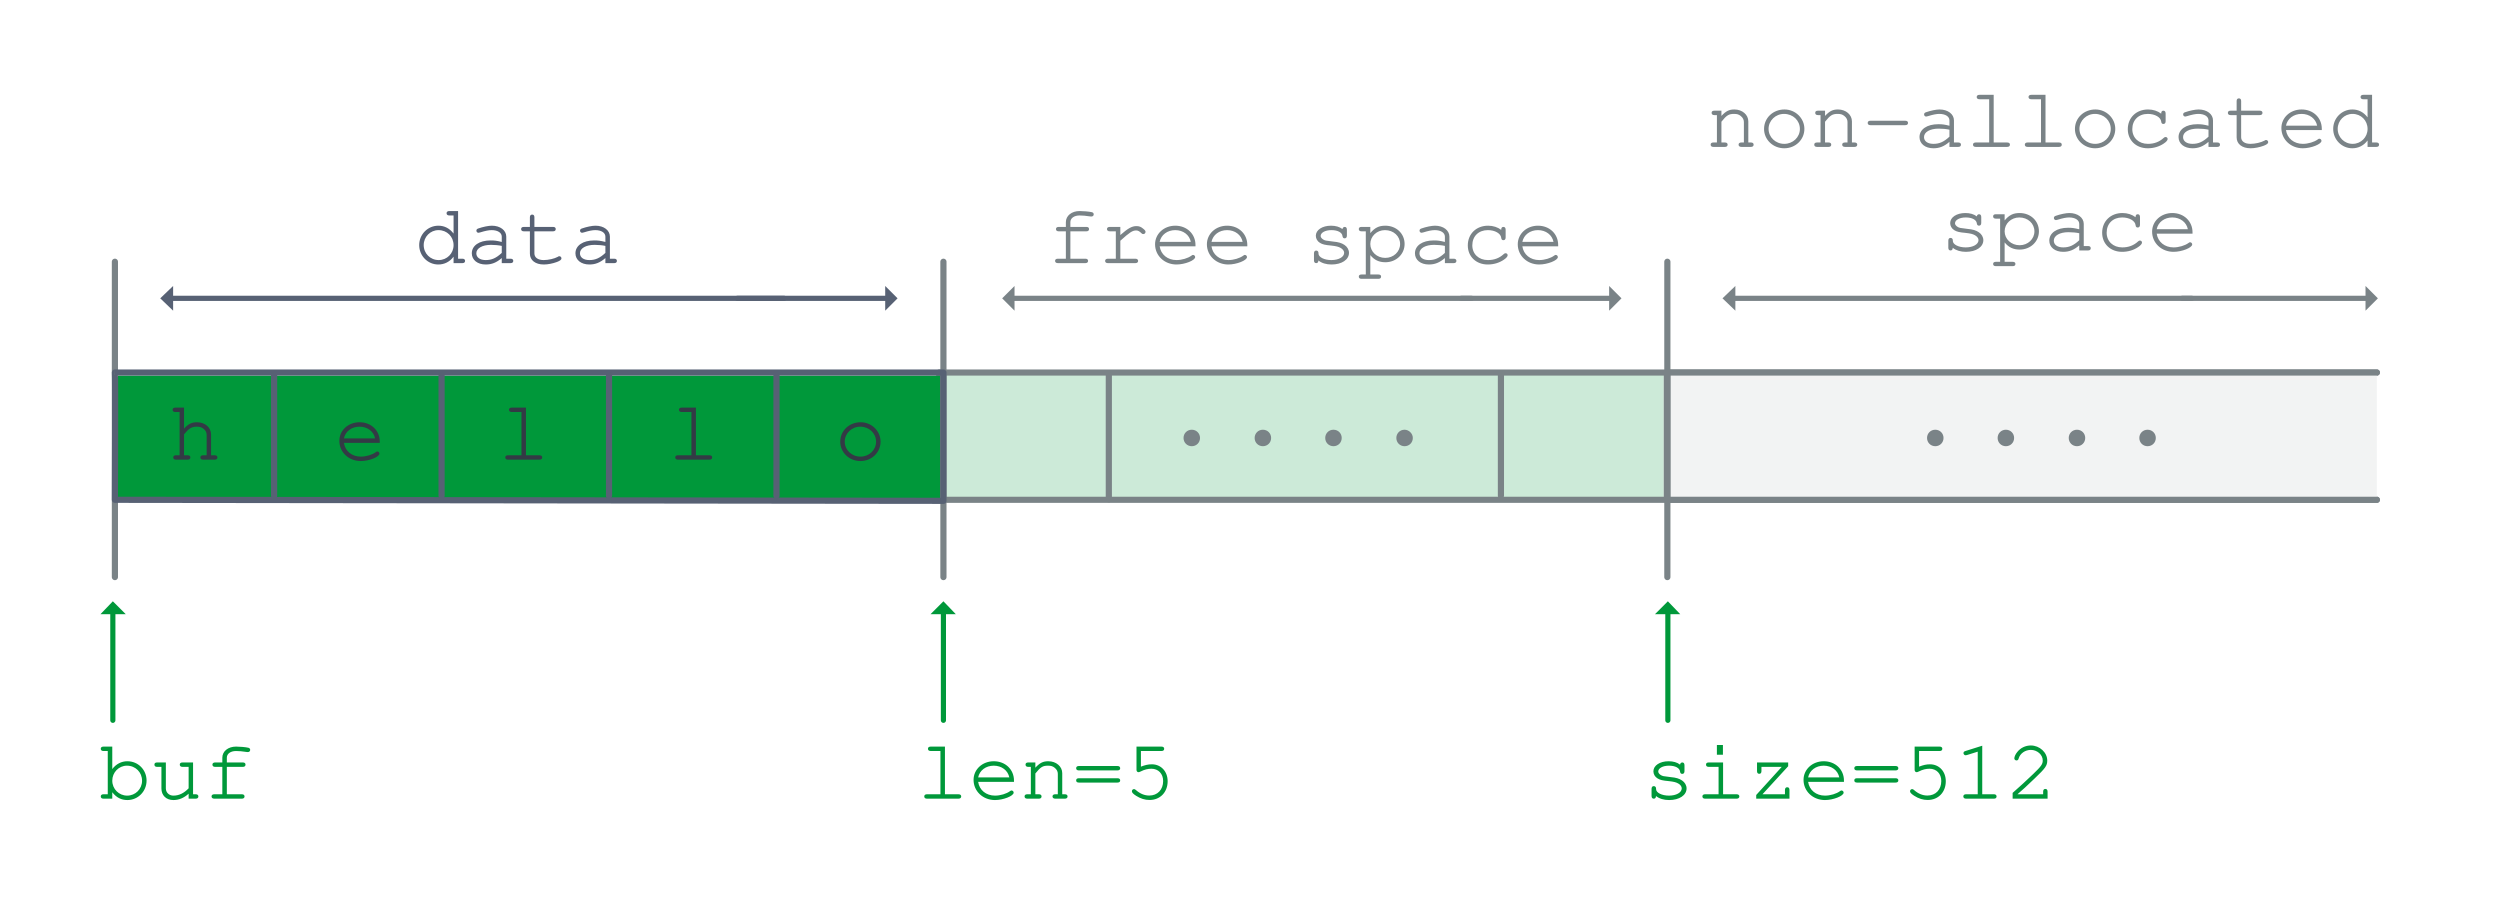
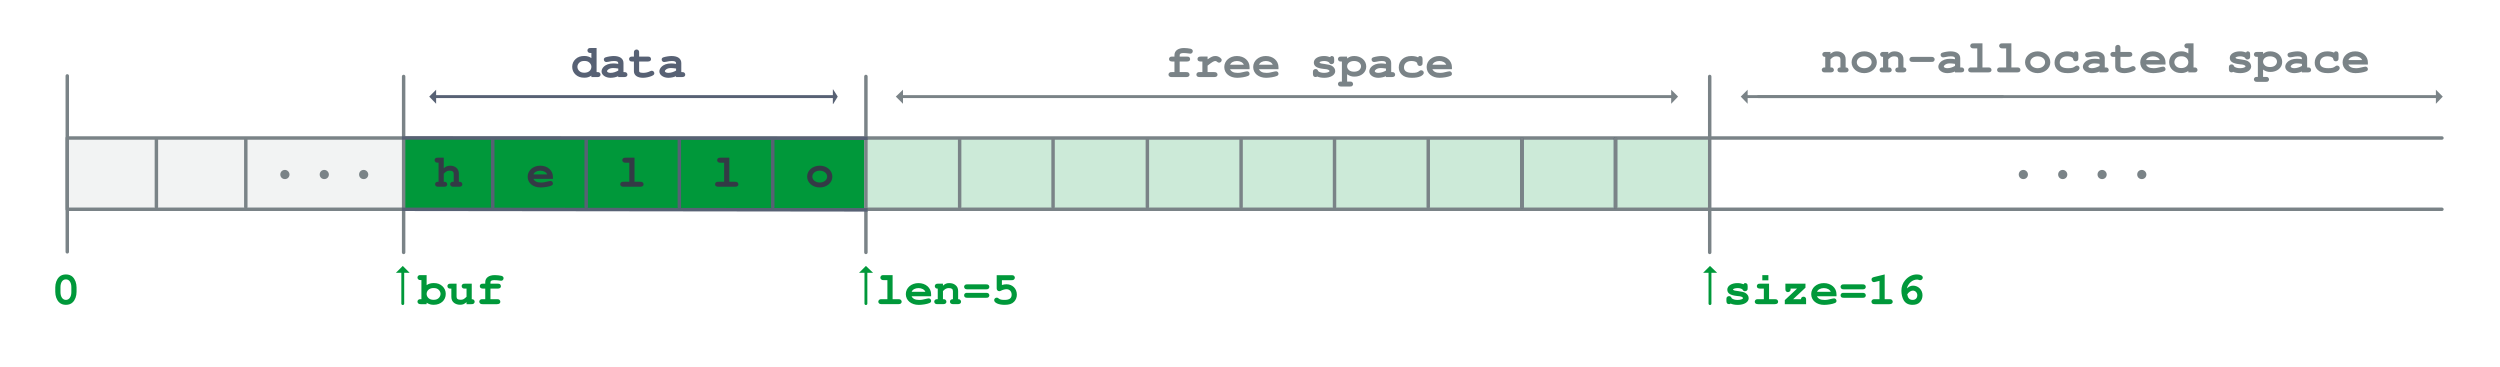
- <svg xmlns="http://www.w3.org/2000/svg" version="1.1" id="Layer_1" x="0px" y="0px" viewBox="0 0 485.2 176.9" style="enable-background:new 0 0 485.2 176.9;" xml:space="preserve">
+ <svg xmlns="http://www.w3.org/2000/svg" version="1.1" id="Layer_1" x="0px" y="0px" viewBox="0 0 869.6 127.5" style="enable-background:new 0 0 869.6 127.5;" xml:space="preserve">
  <style type="text/css">
	.st0{opacity:0.2;fill:#00983A;}
- 	.st1{fill:none;stroke:#7A8387;stroke-width:1.2;stroke-linecap:round;stroke-linejoin:round;}
- 	.st2{fill:#F2F3F3;stroke:#7A8387;stroke-width:1.198;stroke-linecap:round;stroke-linejoin:round;}
+ 	.st1{fill:#F2F3F3;}
+ 	.st2{fill:none;stroke:#7A8387;stroke-width:1.2;stroke-linecap:round;stroke-linejoin:round;}
	.st3{fill:#00983A;}
	.st4{fill:#F2F3F3;stroke:#7A8387;stroke-width:1.2;stroke-linecap:round;stroke-linejoin:round;}
	.st5{fill:none;stroke:#576174;stroke-width:1.2;stroke-linecap:round;stroke-linejoin:round;}
- 	.st6{font-family:'Courier';}
- 	.st7{font-size:16.76px;}
- 	.st8{fill:none;stroke:#00983A;stroke-linecap:round;stroke-linejoin:round;}
- 	.st9{fill:#7A8387;}
- 	.st10{fill:#576174;}
- 	.st11{fill:none;stroke:#576174;stroke-linecap:round;stroke-linejoin:round;}
- 	.st12{fill:none;stroke:#7A8387;stroke-linecap:round;stroke-linejoin:round;}
- 	.st13{enable-background:new    ;}
+ 	.st6{fill:none;stroke:#576174;stroke-width:1.2;stroke-linecap:square;stroke-linejoin:round;}
+ 	.st7{font-family:'Courier'; font-weight: bold; }
+ 	.st8{font-size:16.76px;}
+ 	.st9{fill:none;stroke:#00983A;stroke-linecap:round;stroke-linejoin:round;}
+ 	.st10{fill:#7A8387;}
+ 	.st11{fill:#576174;}
+ 	.st12{fill:none;stroke:#576174;stroke-linecap:round;stroke-linejoin:round;}
+ 	.st13{fill:none;stroke:#7A8387;stroke-linecap:round;stroke-linejoin:round;}
	.st14{fill:#333A45;}
</style>
-   <polyline class="st0" points="322.9,97 183.1,97 183.1,72.3 322.9,72.3 " />
  <g>
+     <polyline class="st0" points="595.1,72.8 300.3,72.8 300.3,48 595.1,48  " />
    <g>
      <g>
-         <polyline class="st1" points="461.3,97 182.3,97 182.3,72.3 461.3,72.3    " />
-         <polyline class="st2" points="461.3,97 323.6,97 323.6,72.3 461.3,72.3    " />
-         <polyline class="st3" points="182.5,96.7 22.3,96.7 22.3,72.9 182.5,72.9    " />
-         <line class="st4" x1="22.3" y1="50.8" x2="22.3" y2="112" />
-         <line class="st4" x1="183.1" y1="50.8" x2="183.1" y2="112" />
-         <line class="st4" x1="323.6" y1="50.8" x2="323.6" y2="112" />
-         <path class="st4" d="M461.3,97" />
-         <line class="st5" x1="53.2" y1="72.6" x2="53.2" y2="96.2" />
-         <line class="st5" x1="85.7" y1="72.6" x2="85.7" y2="96.2" />
-         <line class="st5" x1="118.2" y1="72.6" x2="118.2" y2="96.2" />
-         <line class="st5" x1="150.7" y1="72.6" x2="150.7" y2="96.2" />
-         <line class="st4" x1="215.2" y1="72.4" x2="215.2" y2="96.9" />
-         <path class="st5" d="M22.3,72.3l160.8,0v24.9L22.3,97C22.3,97,22.4,72.3,22.3,72.3z" />
-         <line class="st4" x1="323.5" y1="72.4" x2="323.5" y2="96.9" />
-         <line class="st4" x1="291.3" y1="72.6" x2="291.3" y2="96.2" />
-         <path class="st4" d="M215.2,97.2" />
-         <path class="st4" d="M215.2,73.6" />
-       </g>
-       <g>
-         <text transform="matrix(1 0 0 1 19.2741 155.0085)" class="st3 st6 st7">buf</text>
-       </g>
-       <g>
        <g>
-           <line class="st8" x1="21.9" y1="139.8" x2="21.9" y2="118.8" />
-           <g>
-             <polygon class="st3" points="19.5,119.2 24.4,119.2 21.9,116.7      " />
-           </g>
-         </g>
-       </g>
-       <g>
-         <text transform="matrix(1 0 0 1 177.9259 155.0085)" class="st3 st6 st7">len=5</text>
-       </g>
-       <g>
-         <g>
-           <line class="st8" x1="183.1" y1="139.8" x2="183.1" y2="118.8" />
-           <g>
-             <polygon class="st3" points="180.6,119.2 185.5,119.2 183.1,116.7      " />
-           </g>
-         </g>
-       </g>
-       <g>
-         <text transform="matrix(1 0 0 1 318.893 155.0085)" class="st3 st6 st7">size=512</text>
-       </g>
-       <g>
-         <g>
-           <line class="st8" x1="323.7" y1="139.8" x2="323.7" y2="118.8" />
-           <g>
-             <polygon class="st3" points="321.2,119.2 326.1,119.2 323.7,116.7      " />
-           </g>
-         </g>
-       </g>
-       <g>
-         <path class="st9" d="M232.9,85c0,0.9-0.7,1.6-1.6,1.6c-0.9,0-1.6-0.7-1.6-1.6c0-0.9,0.7-1.6,1.6-1.6S232.9,84.1,232.9,85z" />
-         <path class="st9" d="M246.7,85c0,0.9-0.7,1.6-1.6,1.6s-1.6-0.7-1.6-1.6c0-0.9,0.7-1.6,1.6-1.6S246.7,84.1,246.7,85z" />
-         <path class="st9" d="M260.4,85c0,0.9-0.7,1.6-1.6,1.6c-0.9,0-1.6-0.7-1.6-1.6c0-0.9,0.7-1.6,1.6-1.6     C259.7,83.4,260.4,84.1,260.4,85z" />
-         <path class="st9" d="M274.2,85c0,0.9-0.7,1.6-1.6,1.6c-0.9,0-1.6-0.7-1.6-1.6c0-0.9,0.7-1.6,1.6-1.6     C273.4,83.4,274.2,84.1,274.2,85z" />
-       </g>
-       <g>
-         <path class="st9" d="M377.2,85c0,0.9-0.7,1.6-1.6,1.6c-0.9,0-1.6-0.7-1.6-1.6c0-0.9,0.7-1.6,1.6-1.6S377.2,84.1,377.2,85z" />
-         <path class="st9" d="M390.9,85c0,0.9-0.7,1.6-1.6,1.6s-1.6-0.7-1.6-1.6c0-0.9,0.7-1.6,1.6-1.6C390.2,83.4,390.9,84.1,390.9,85z" />
-         <path class="st9" d="M404.7,85c0,0.9-0.7,1.6-1.6,1.6c-0.9,0-1.6-0.7-1.6-1.6c0-0.9,0.7-1.6,1.6-1.6     C404,83.4,404.7,84.1,404.7,85z" />
-         <path class="st9" d="M418.4,85c0,0.9-0.7,1.6-1.6,1.6c-0.9,0-1.6-0.7-1.6-1.6c0-0.9,0.7-1.6,1.6-1.6     C417.7,83.4,418.4,84.1,418.4,85z" />
-       </g>
-       <g>
-         <g>
-           <text transform="matrix(1 0 0 1 80.3886 51.0685)" class="st10 st6 st7">data</text>
+           <polyline class="st1" points="140.5,72.8 23.8,72.8 23.8,48 140.5,48     " />
+           <polyline class="st2" points="849.4,72.8 23.4,72.8 23.4,48 849.4,48     " />
+           <polyline class="st3" points="300.6,72.5 140.4,72.5 140.4,47.7 300.6,47.7     " />
+           <line class="st4" x1="140.4" y1="26.6" x2="140.4" y2="87.8" />
+           <line class="st4" x1="301.2" y1="26.6" x2="301.2" y2="87.8" />
+           <line class="st4" x1="594.7" y1="26.6" x2="594.7" y2="87.8" />
+           <path class="st4" d="M849.4,72.8" />
+           <line class="st5" x1="171.4" y1="48.3" x2="171.4" y2="72" />
+           <line class="st2" x1="54.4" y1="48.3" x2="54.4" y2="72" />
+           <line class="st2" x1="85.5" y1="48.3" x2="85.5" y2="72" />
+           <line class="st5" x1="203.9" y1="48.3" x2="203.9" y2="72" />
+           <line class="st5" x1="236.3" y1="48.3" x2="236.3" y2="72" />
+           <line class="st5" x1="268.8" y1="48.3" x2="268.8" y2="72" />
+           <line class="st4" x1="333.8" y1="48.3" x2="333.8" y2="72" />
+           <line class="st4" x1="366.3" y1="48.3" x2="366.3" y2="72" />
+           <line class="st4" x1="399.1" y1="48.3" x2="399.1" y2="72" />
+           <line class="st4" x1="431.7" y1="48.3" x2="431.7" y2="72" />
+           <line class="st4" x1="464.2" y1="48.3" x2="464.2" y2="72" />
+           <line class="st4" x1="496.8" y1="48.3" x2="496.8" y2="72" />
+           <line class="st5" x1="529.4" y1="48.3" x2="529.4" y2="72" />
+           <line class="st4" x1="529.4" y1="48.3" x2="529.4" y2="72" />
+           <line class="st5" x1="561.9" y1="48.3" x2="561.9" y2="72" />
+           <line class="st4" x1="562" y1="48.3" x2="562" y2="72" />
+           <line class="st6" x1="301.2" y1="73" x2="140.4" y2="72.8" />
+           <line class="st6" x1="140.4" y1="48" x2="301.2" y2="48.1" />
+           <path class="st4" d="M403.4,73" />
+           <path class="st4" d="M403.4,49.3" />
        </g>
        <g>
-           <text transform="matrix(1 0 0 1 203.0975 51.0685)" class="st9 st6 st7">free space</text>
+           <text transform="matrix(1 0 0 1 145.4126 105.8013)" class="st3 st7 st8">buf</text>
        </g>
        <g>
          <g>
-             <line class="st11" x1="152.2" y1="57.9" x2="33.2" y2="57.9" />
+             <line class="st9" x1="140.1" y1="105.6" x2="140.1" y2="94.6" />
            <g>
-               <polygon class="st10" points="33.6,60.3 33.6,55.5 31.1,57.9       " />
+               <polygon class="st3" points="137.7,94.9 142.5,94.9 140.1,92.5       " />
            </g>
          </g>
        </g>
        <g>
-           <line class="st9" x1="143.1" y1="57.9" x2="174.2" y2="57.9" />
+           <text transform="matrix(1 0 0 1 304.5445 105.8008)" class="st3 st7 st8">len=5</text>
+         </g>
+         <g>
          <g>
-             <line class="st11" x1="143.1" y1="57.9" x2="172.1" y2="57.9" />
+             <line class="st9" x1="301.2" y1="105.6" x2="301.2" y2="94.6" />
            <g>
-               <polygon class="st10" points="171.8,55.5 171.8,60.3 174.2,57.9       " />
+               <polygon class="st3" points="298.8,94.9 303.7,94.9 301.2,92.5       " />
+             </g>
+           </g>
+         </g>
+         <g>
+           <text transform="matrix(1 0 0 1 599.3574 105.8013)" class="st3 st7 st8">size=16</text>
+         </g>
+         <g>
+           <g>
+             <line class="st9" x1="594.8" y1="105.6" x2="594.8" y2="94.6" />
+             <g>
+               <polygon class="st3" points="592.4,94.9 597.3,94.9 594.8,92.5       " />
+             </g>
+           </g>
+         </g>
+         <g>
+           <path class="st10" d="M705.4,60.7c0,0.9-0.7,1.6-1.6,1.6s-1.6-0.7-1.6-1.6c0-0.9,0.7-1.6,1.6-1.6S705.4,59.9,705.4,60.7z" />
+           <path class="st10" d="M719.1,60.7c0,0.9-0.7,1.6-1.6,1.6s-1.6-0.7-1.6-1.6c0-0.9,0.7-1.6,1.6-1.6S719.1,59.9,719.1,60.7z" />
+           <path class="st10" d="M732.8,60.7c0,0.9-0.7,1.6-1.6,1.6c-0.9,0-1.6-0.7-1.6-1.6c0-0.9,0.7-1.6,1.6-1.6      C732.1,59.1,732.8,59.9,732.8,60.7z" />
+           <path class="st10" d="M746.6,60.7c0,0.9-0.7,1.6-1.6,1.6s-1.6-0.7-1.6-1.6c0-0.9,0.7-1.6,1.6-1.6      C745.9,59.1,746.6,59.9,746.6,60.7z" />
+         </g>
+         <g>
+           <path class="st10" d="M100.7,60.7c0,0.9-0.7,1.6-1.6,1.6s-1.6-0.7-1.6-1.6c0-0.9,0.7-1.6,1.6-1.6S100.7,59.9,100.7,60.7z" />
+           <path class="st10" d="M114.4,60.7c0,0.9-0.7,1.6-1.6,1.6s-1.6-0.7-1.6-1.6c0-0.9,0.7-1.6,1.6-1.6      C113.7,59.1,114.4,59.9,114.4,60.7z" />
+           <path class="st10" d="M128.1,60.7c0,0.9-0.7,1.6-1.6,1.6c-0.9,0-1.6-0.7-1.6-1.6c0-0.9,0.7-1.6,1.6-1.6S128.1,59.9,128.1,60.7z" />
+         </g>
+         <g>
+           <g>
+             <text transform="matrix(1 0 0 1 198.5491 26.8123)" class="st11 st7 st8">data</text>
+           </g>
+           <g>
+             <text transform="matrix(1 0 0 1 405.258 26.8123)" class="st10 st7 st8">free space</text>
+           </g>
+           <g>
+             <g>
+               <line class="st12" x1="290.1" y1="33.6" x2="151.4" y2="33.6" />
+               <g>
+                 <polygon class="st11" points="289.8,36.2 291.4,33.6 289.8,31.1 289.7,31.1 289.7,36.2        " />
+               </g>
+               <g>
+                 <polygon class="st11" points="151.7,36.1 151.7,31.2 149.3,33.6        " />
+               </g>
+             </g>
+           </g>
+           <g>
+             <g>
+               <line class="st13" x1="581.6" y1="33.6" x2="313.8" y2="33.6" />
+               <g>
+                 <polygon class="st10" points="581.3,36.1 581.3,31.2 583.7,33.6        " />
+               </g>
+               <g>
+                 <polygon class="st10" points="314.1,36.1 314.1,31.2 311.6,33.6        " />
+               </g>
+             </g>
+           </g>
+           <g>
+             <text transform="matrix(1 0 0 1 633.3629 25.1898)" class="st10 st7 st8">non-allocated space</text>
+           </g>
+           <g>
+             <g>
+               <line class="st13" x1="611.6" y1="33.6" x2="847.6" y2="33.6" />
+               <g>
+                 <polygon class="st10" points="847.3,31.2 847.3,36.1 849.7,33.6        " />
+               </g>
+             </g>
+           </g>
+           <g>
+             <g>
+               <line class="st13" x1="696.6" y1="33.6" x2="607.6" y2="33.6" />
+               <g>
+                 <polygon class="st10" points="607.9,36.1 607.9,31.2 605.5,33.6        " />
+               </g>
            </g>
          </g>
        </g>
        <g>
          <g>
-             <line class="st12" x1="283.6" y1="57.9" x2="312.6" y2="57.9" />
-             <g>
-               <polygon class="st9" points="312.3,55.5 312.3,60.3 314.7,57.9       " />
-             </g>
+             <text transform="matrix(1 0 0 1 151.0162 64.9593)" class="st14 st7 st8">h</text>
          </g>
        </g>
        <g>
          <g>
-             <line class="st12" x1="285.6" y1="57.9" x2="196.6" y2="57.9" />
-             <g>
-               <polygon class="st9" points="196.9,60.3 196.9,55.5 194.5,57.9       " />
-             </g>
-           </g>
-         </g>
-         <g>
-           <text transform="matrix(1 0 0 1 331.1884 28.5121)" class="st13">
-             <tspan x="0" y="0" class="st9 st6 st7">non-allocated </tspan>
-             <tspan x="45.3" y="20.1" class="st9 st6 st7">space</tspan>
-           </text>
-         </g>
-         <g>
-           <g>
-             <line class="st12" x1="423.5" y1="57.9" x2="459.4" y2="57.9" />
-             <g>
-               <polygon class="st9" points="459.1,55.5 459.1,60.3 461.5,57.9       " />
-             </g>
+             <text transform="matrix(1 0 0 1 183.0514 64.9593)" class="st14 st7 st8">e</text>
          </g>
        </g>
        <g>
          <g>
-             <line class="st12" x1="425.4" y1="57.9" x2="336.4" y2="57.9" />
-             <g>
-               <polygon class="st9" points="336.8,60.3 336.8,55.5 334.3,57.9       " />
-             </g>
+             <text transform="matrix(1 0 0 1 214.7694 64.9593)" class="st14 st7 st8">l</text>
          </g>
        </g>
-       </g>
-       <g>
        <g>
-           <text transform="matrix(1 0 0 1 32.8557 89.2156)" class="st14 st6 st7">h</text>
+           <g>
+             <text transform="matrix(1 0 0 1 247.7561 64.9593)" class="st14 st7 st8">l</text>
+           </g>
        </g>
-       </g>
-       <g>
        <g>
-           <text transform="matrix(1 0 0 1 64.8908 89.2156)" class="st14 st6 st7">e</text>
-         </g>
-       </g>
-       <g>
-         <g>
-           <text transform="matrix(1 0 0 1 96.6088 89.2156)" class="st14 st6 st7">l</text>
-         </g>
-       </g>
-       <g>
-         <g>
-           <text transform="matrix(1 0 0 1 129.5955 89.2156)" class="st14 st6 st7">l</text>
-         </g>
-       </g>
-       <g>
-         <g>
-           <text transform="matrix(1 0 0 1 161.948 89.2156)" class="st14 st6 st7">o</text>
+           <g>
+             <text transform="matrix(1 0 0 1 280.1085 64.9593)" class="st14 st7 st8">o</text>
+           </g>
        </g>
      </g>
    </g>
  </g>
+   <g>
+     <text transform="matrix(1 0 0 1 17.8952 105.8011)" class="st3 st7 st8">0</text>
+   </g>
+   <line class="st4" x1="23.4" y1="26.4" x2="23.4" y2="87.6" />
</svg>
